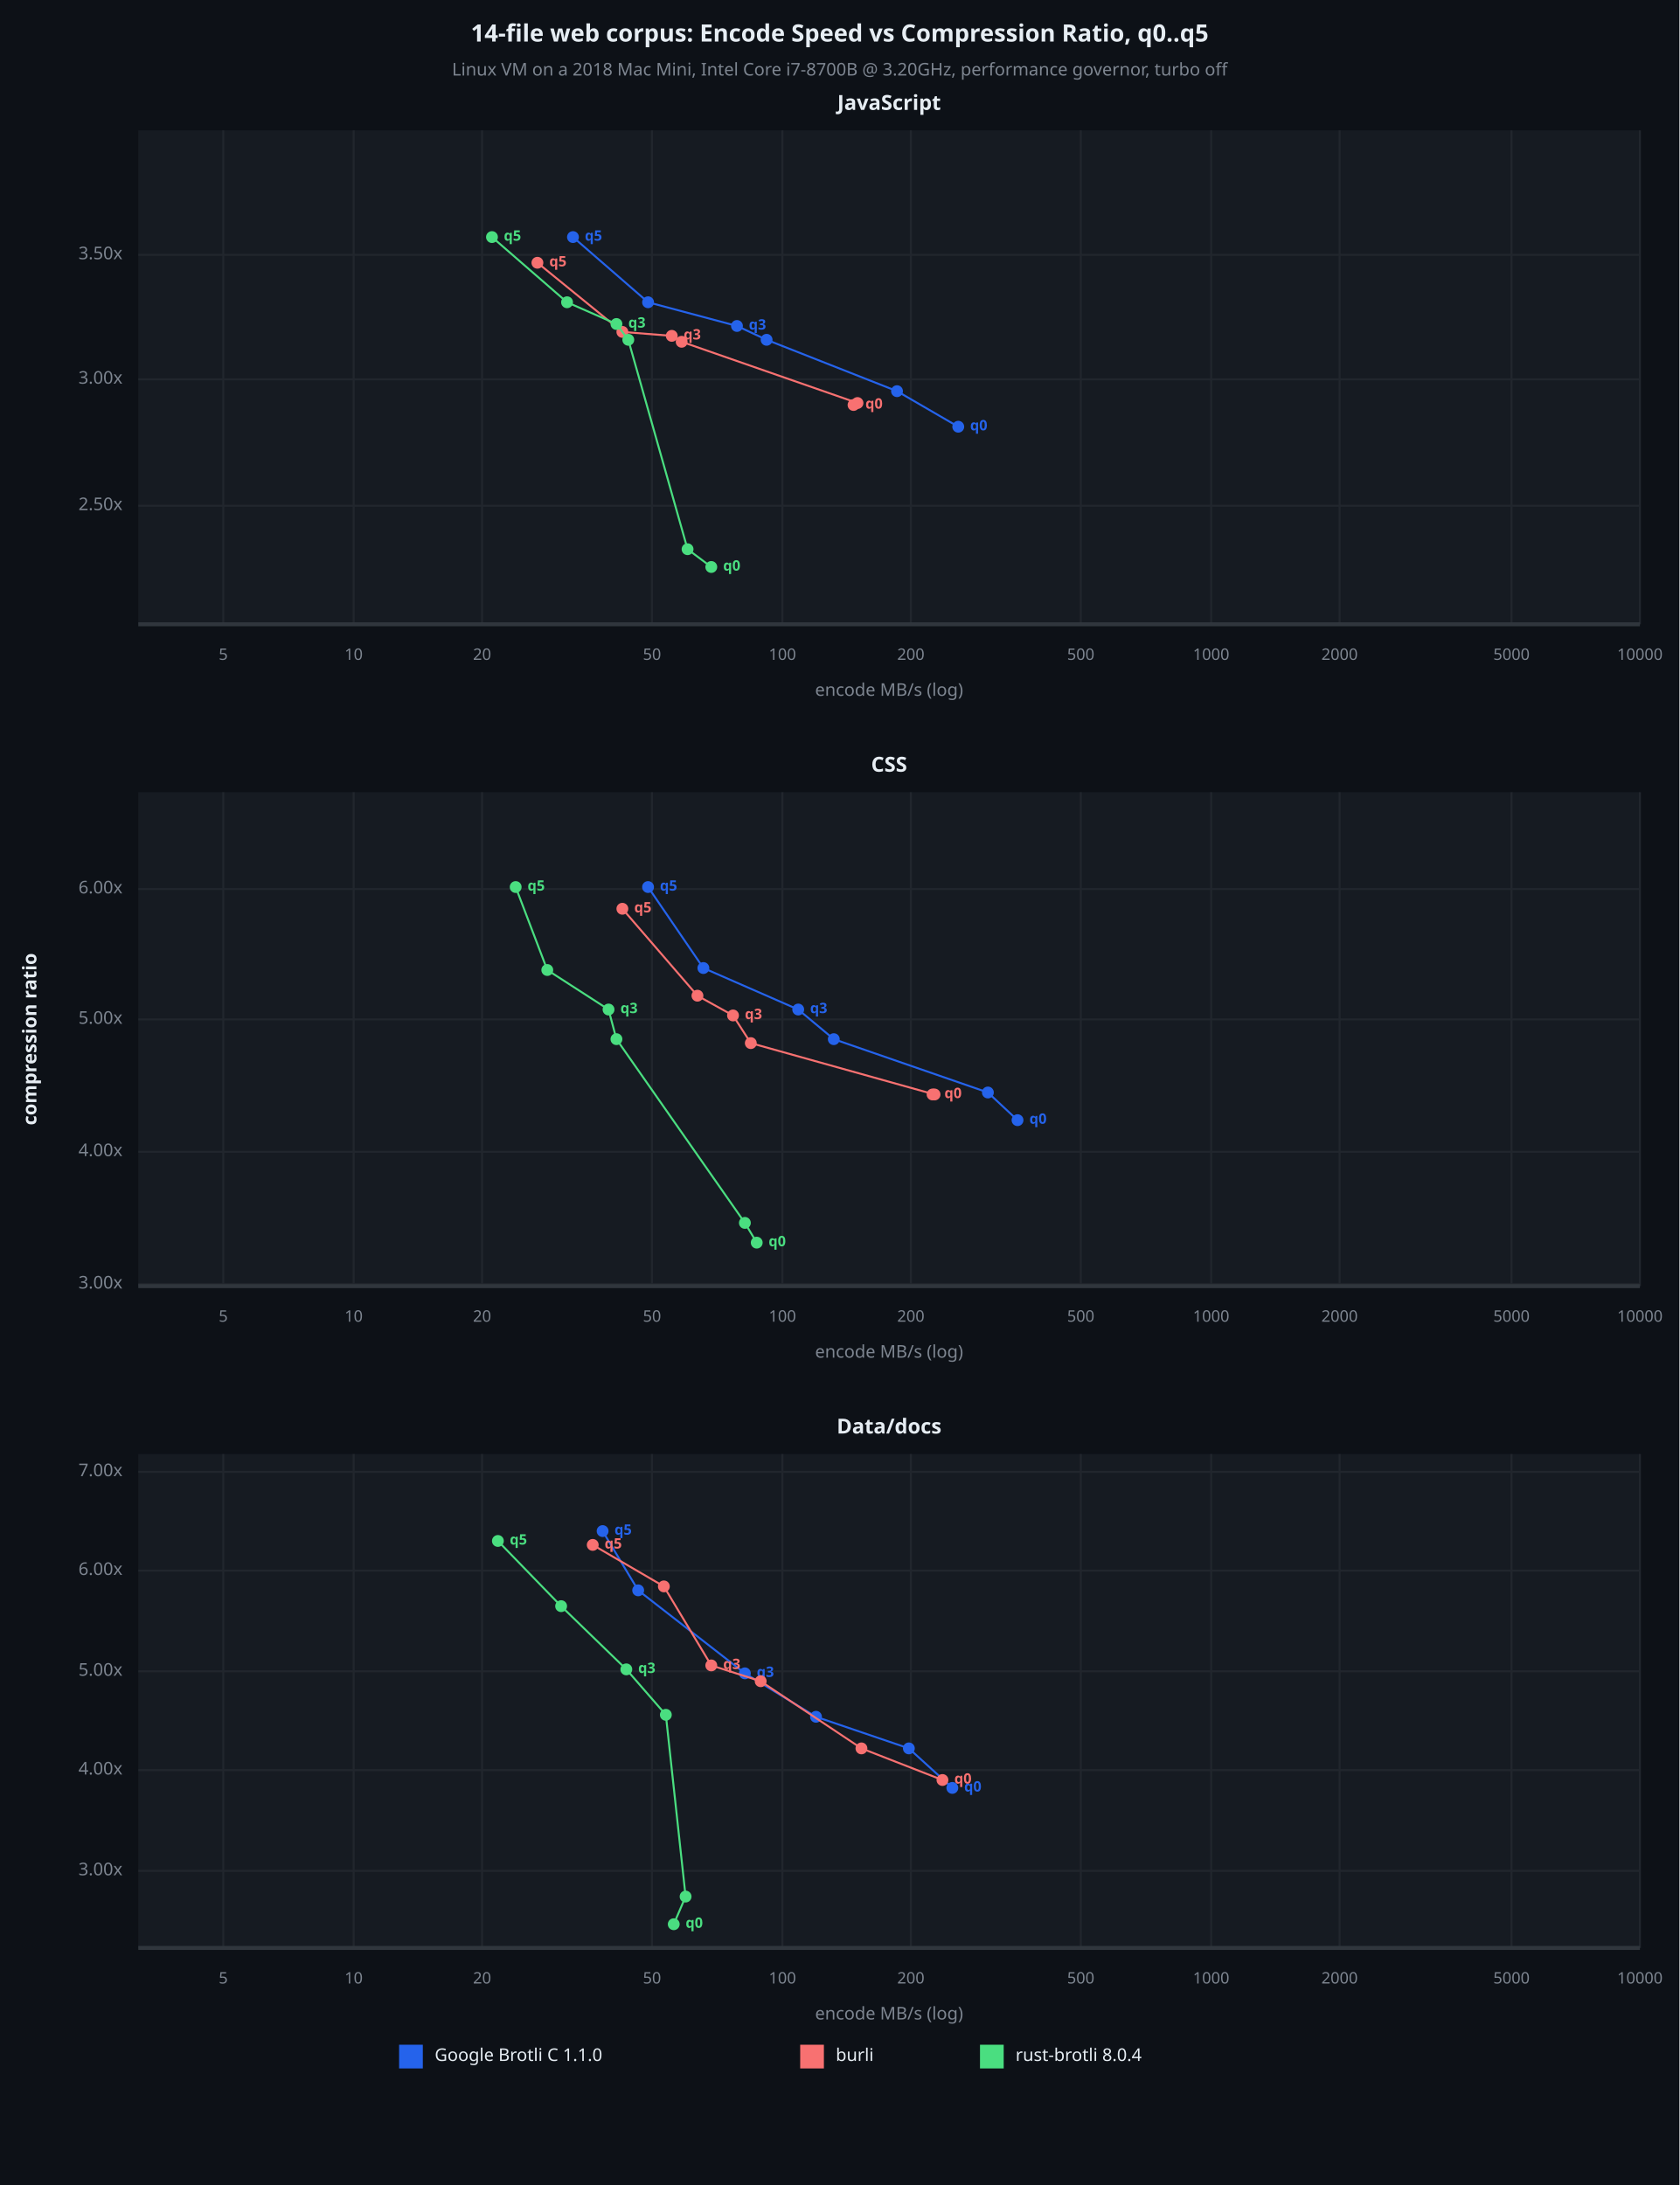
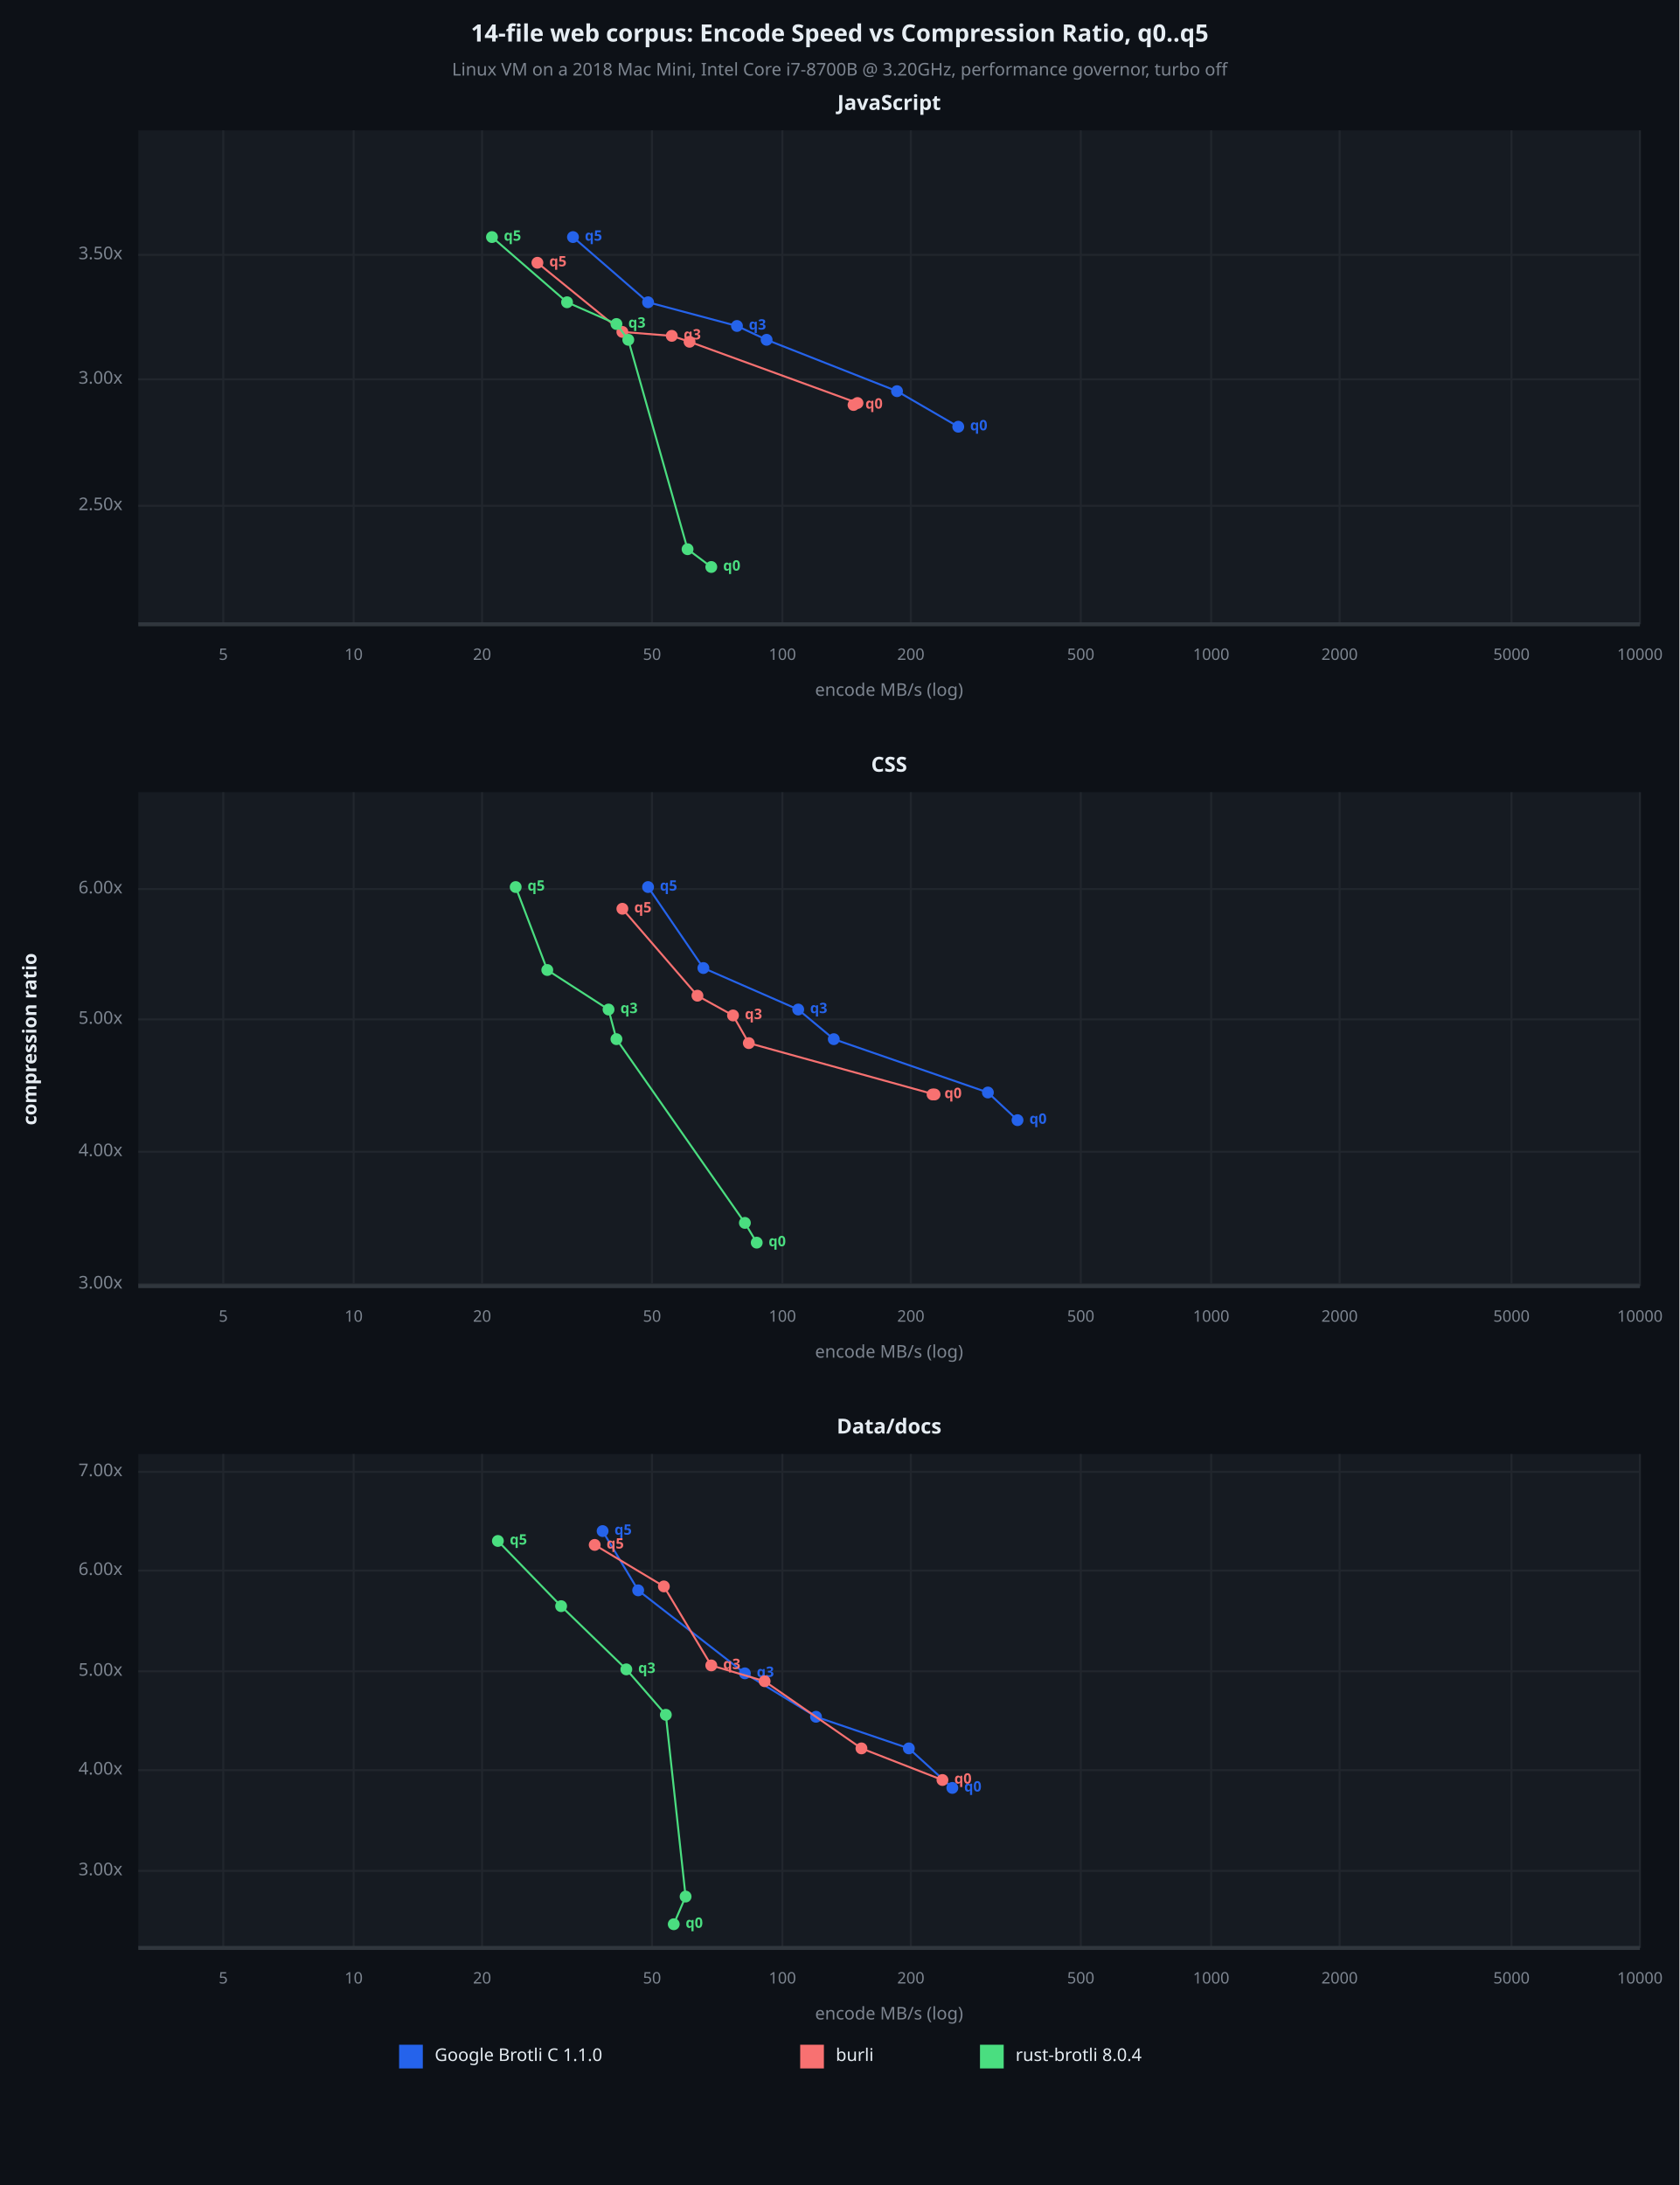
<svg xmlns="http://www.w3.org/2000/svg" viewBox="0 0 850 1106" font-family="system-ui, -apple-system, sans-serif">
  <rect x="0" y="0" width="850" height="1106" opacity="1" fill="#0D1117" stroke="none" />
  <text x="425" y="18" dy="0.5ex" text-anchor="middle" font-family="sans-serif" font-size="12.097" opacity="1" fill="#E6EDF3" font-weight="bold">
14-file web corpus: Encode Speed vs Compression Ratio, q0..q5
</text>
  <text x="425" y="36" dy="0.5ex" text-anchor="middle" font-family="sans-serif" font-size="8.871" opacity="1" fill="#7D8590">
Linux VM on a 2018 Mac Mini, Intel Core i7-8700B @ 3.20GHz, performance governor, turbo off
</text>
  <rect x="70" y="66" width="760" height="250" opacity="1" fill="#161B22" stroke="none" />
  <text x="450" y="53" dy="0.5ex" text-anchor="middle" font-family="sans-serif" font-size="10.484" opacity="1" fill="#E6EDF3" font-weight="bold">
JavaScript
</text>
  <polyline fill="none" opacity="1" stroke="#21262D" stroke-width="1" points="113,66 113,316 " />
  <text x="113" y="332" dy="0.5ex" text-anchor="middle" font-family="sans-serif" font-size="8.065" opacity="1" fill="#7D8590">
5
</text>
  <polyline fill="none" opacity="1" stroke="#21262D" stroke-width="1" points="179,66 179,316 " />
  <text x="179" y="332" dy="0.5ex" text-anchor="middle" font-family="sans-serif" font-size="8.065" opacity="1" fill="#7D8590">
10
</text>
  <polyline fill="none" opacity="1" stroke="#21262D" stroke-width="1" points="244,66 244,316 " />
  <text x="244" y="332" dy="0.5ex" text-anchor="middle" font-family="sans-serif" font-size="8.065" opacity="1" fill="#7D8590">
20
</text>
  <polyline fill="none" opacity="1" stroke="#21262D" stroke-width="1" points="330,66 330,316 " />
  <text x="330" y="332" dy="0.5ex" text-anchor="middle" font-family="sans-serif" font-size="8.065" opacity="1" fill="#7D8590">
50
</text>
  <polyline fill="none" opacity="1" stroke="#21262D" stroke-width="1" points="396,66 396,316 " />
  <text x="396" y="332" dy="0.5ex" text-anchor="middle" font-family="sans-serif" font-size="8.065" opacity="1" fill="#7D8590">
100
</text>
  <polyline fill="none" opacity="1" stroke="#21262D" stroke-width="1" points="461,66 461,316 " />
  <text x="461" y="332" dy="0.5ex" text-anchor="middle" font-family="sans-serif" font-size="8.065" opacity="1" fill="#7D8590">
200
</text>
  <polyline fill="none" opacity="1" stroke="#21262D" stroke-width="1" points="547,66 547,316 " />
  <text x="547" y="332" dy="0.5ex" text-anchor="middle" font-family="sans-serif" font-size="8.065" opacity="1" fill="#7D8590">
500
</text>
  <polyline fill="none" opacity="1" stroke="#21262D" stroke-width="1" points="613,66 613,316 " />
  <text x="613" y="332" dy="0.5ex" text-anchor="middle" font-family="sans-serif" font-size="8.065" opacity="1" fill="#7D8590">
1000
</text>
  <polyline fill="none" opacity="1" stroke="#21262D" stroke-width="1" points="678,66 678,316 " />
  <text x="678" y="332" dy="0.5ex" text-anchor="middle" font-family="sans-serif" font-size="8.065" opacity="1" fill="#7D8590">
2000
</text>
  <polyline fill="none" opacity="1" stroke="#21262D" stroke-width="1" points="765,66 765,316 " />
  <text x="765" y="332" dy="0.5ex" text-anchor="middle" font-family="sans-serif" font-size="8.065" opacity="1" fill="#7D8590">
5000
</text>
  <polyline fill="none" opacity="1" stroke="#21262D" stroke-width="1" points="830,66 830,316 " />
  <text x="830" y="332" dy="0.5ex" text-anchor="middle" font-family="sans-serif" font-size="8.065" opacity="1" fill="#7D8590">
10000
</text>
  <polyline fill="none" opacity="1" stroke="#21262D" stroke-width="1" points="70,256 830,256 " />
  <text x="62" y="256" dy="0.5ex" text-anchor="end" font-family="sans-serif" font-size="8.871" opacity="1" fill="#7D8590">
2.50x
</text>
  <polyline fill="none" opacity="1" stroke="#21262D" stroke-width="1" points="70,192 830,192 " />
  <text x="62" y="192" dy="0.5ex" text-anchor="end" font-family="sans-serif" font-size="8.871" opacity="1" fill="#7D8590">
3.00x
</text>
  <polyline fill="none" opacity="1" stroke="#21262D" stroke-width="1" points="70,129 830,129 " />
  <text x="62" y="129" dy="0.5ex" text-anchor="end" font-family="sans-serif" font-size="8.871" opacity="1" fill="#7D8590">
3.50x
</text>
  <polyline fill="none" opacity="1" stroke="#30363D" stroke-width="2" points="70,316 830,316 " />
  <polyline fill="none" opacity="1" stroke="#2563EB" stroke-width="1" points="485,216 454,198 388,172 373,165 328,153 290,120 " />
  <circle cx="485" cy="216" r="3" opacity="1" fill="#2563EB" stroke="none" stroke-width="1" />
  <text x="491" y="216" dy="0.5ex" text-anchor="start" font-family="sans-serif" font-size="7.258" opacity="1" fill="#2563EB" font-weight="bold">
q0
</text>
  <circle cx="454" cy="198" r="3" opacity="1" fill="#2563EB" stroke="none" stroke-width="1" />
  <circle cx="388" cy="172" r="3" opacity="1" fill="#2563EB" stroke="none" stroke-width="1" />
  <circle cx="373" cy="165" r="3" opacity="1" fill="#2563EB" stroke="none" stroke-width="1" />
  <text x="379" y="165" dy="0.5ex" text-anchor="start" font-family="sans-serif" font-size="7.258" opacity="1" fill="#2563EB" font-weight="bold">
q3
</text>
  <circle cx="328" cy="153" r="3" opacity="1" fill="#2563EB" stroke="none" stroke-width="1" />
  <circle cx="290" cy="120" r="3" opacity="1" fill="#2563EB" stroke="none" stroke-width="1" />
  <text x="296" y="120" dy="0.5ex" text-anchor="start" font-family="sans-serif" font-size="7.258" opacity="1" fill="#2563EB" font-weight="bold">
q5
</text>
-   <polyline fill="none" opacity="1" stroke="#F87171" stroke-width="1" points="432,205 434,204 345,173 340,170 315,168 272,133 " />
+   <polyline fill="none" opacity="1" stroke="#F87171" stroke-width="1" points="432,205 434,204 349,173 340,170 315,168 272,133 " />
  <circle cx="432" cy="205" r="3" opacity="1" fill="#F87171" stroke="none" stroke-width="1" />
  <text x="438" y="205" dy="0.5ex" text-anchor="start" font-family="sans-serif" font-size="7.258" opacity="1" fill="#F87171" font-weight="bold">
q0
</text>
  <circle cx="434" cy="204" r="3" opacity="1" fill="#F87171" stroke="none" stroke-width="1" />
-   <circle cx="345" cy="173" r="3" opacity="1" fill="#F87171" stroke="none" stroke-width="1" />
+   <circle cx="349" cy="173" r="3" opacity="1" fill="#F87171" stroke="none" stroke-width="1" />
  <circle cx="340" cy="170" r="3" opacity="1" fill="#F87171" stroke="none" stroke-width="1" />
  <text x="346" y="170" dy="0.5ex" text-anchor="start" font-family="sans-serif" font-size="7.258" opacity="1" fill="#F87171" font-weight="bold">
q3
</text>
  <circle cx="315" cy="168" r="3" opacity="1" fill="#F87171" stroke="none" stroke-width="1" />
  <circle cx="272" cy="133" r="3" opacity="1" fill="#F87171" stroke="none" stroke-width="1" />
  <text x="278" y="133" dy="0.5ex" text-anchor="start" font-family="sans-serif" font-size="7.258" opacity="1" fill="#F87171" font-weight="bold">
q5
</text>
  <polyline fill="none" opacity="1" stroke="#4ADE80" stroke-width="1" points="360,287 348,278 318,172 312,164 287,153 249,120 " />
  <circle cx="360" cy="287" r="3" opacity="1" fill="#4ADE80" stroke="none" stroke-width="1" />
  <text x="366" y="287" dy="0.5ex" text-anchor="start" font-family="sans-serif" font-size="7.258" opacity="1" fill="#4ADE80" font-weight="bold">
q0
</text>
  <circle cx="348" cy="278" r="3" opacity="1" fill="#4ADE80" stroke="none" stroke-width="1" />
  <circle cx="318" cy="172" r="3" opacity="1" fill="#4ADE80" stroke="none" stroke-width="1" />
  <circle cx="312" cy="164" r="3" opacity="1" fill="#4ADE80" stroke="none" stroke-width="1" />
  <text x="318" y="164" dy="0.5ex" text-anchor="start" font-family="sans-serif" font-size="7.258" opacity="1" fill="#4ADE80" font-weight="bold">
q3
</text>
  <circle cx="287" cy="153" r="3" opacity="1" fill="#4ADE80" stroke="none" stroke-width="1" />
  <circle cx="249" cy="120" r="3" opacity="1" fill="#4ADE80" stroke="none" stroke-width="1" />
  <text x="255" y="120" dy="0.5ex" text-anchor="start" font-family="sans-serif" font-size="7.258" opacity="1" fill="#4ADE80" font-weight="bold">
q5
</text>
  <text x="450" y="350" dy="0.5ex" text-anchor="middle" font-family="sans-serif" font-size="8.871" opacity="1" fill="#7D8590">
encode MB/s (log)
</text>
  <rect x="70" y="401" width="760" height="250" opacity="1" fill="#161B22" stroke="none" />
  <text x="450" y="388" dy="0.5ex" text-anchor="middle" font-family="sans-serif" font-size="10.484" opacity="1" fill="#E6EDF3" font-weight="bold">
CSS
</text>
  <polyline fill="none" opacity="1" stroke="#21262D" stroke-width="1" points="113,401 113,651 " />
  <text x="113" y="667" dy="0.5ex" text-anchor="middle" font-family="sans-serif" font-size="8.065" opacity="1" fill="#7D8590">
5
</text>
  <polyline fill="none" opacity="1" stroke="#21262D" stroke-width="1" points="179,401 179,651 " />
  <text x="179" y="667" dy="0.5ex" text-anchor="middle" font-family="sans-serif" font-size="8.065" opacity="1" fill="#7D8590">
10
</text>
  <polyline fill="none" opacity="1" stroke="#21262D" stroke-width="1" points="244,401 244,651 " />
  <text x="244" y="667" dy="0.5ex" text-anchor="middle" font-family="sans-serif" font-size="8.065" opacity="1" fill="#7D8590">
20
</text>
  <polyline fill="none" opacity="1" stroke="#21262D" stroke-width="1" points="330,401 330,651 " />
  <text x="330" y="667" dy="0.5ex" text-anchor="middle" font-family="sans-serif" font-size="8.065" opacity="1" fill="#7D8590">
50
</text>
  <polyline fill="none" opacity="1" stroke="#21262D" stroke-width="1" points="396,401 396,651 " />
  <text x="396" y="667" dy="0.5ex" text-anchor="middle" font-family="sans-serif" font-size="8.065" opacity="1" fill="#7D8590">
100
</text>
  <polyline fill="none" opacity="1" stroke="#21262D" stroke-width="1" points="461,401 461,651 " />
  <text x="461" y="667" dy="0.5ex" text-anchor="middle" font-family="sans-serif" font-size="8.065" opacity="1" fill="#7D8590">
200
</text>
  <polyline fill="none" opacity="1" stroke="#21262D" stroke-width="1" points="547,401 547,651 " />
  <text x="547" y="667" dy="0.5ex" text-anchor="middle" font-family="sans-serif" font-size="8.065" opacity="1" fill="#7D8590">
500
</text>
  <polyline fill="none" opacity="1" stroke="#21262D" stroke-width="1" points="613,401 613,651 " />
  <text x="613" y="667" dy="0.5ex" text-anchor="middle" font-family="sans-serif" font-size="8.065" opacity="1" fill="#7D8590">
1000
</text>
  <polyline fill="none" opacity="1" stroke="#21262D" stroke-width="1" points="678,401 678,651 " />
  <text x="678" y="667" dy="0.5ex" text-anchor="middle" font-family="sans-serif" font-size="8.065" opacity="1" fill="#7D8590">
2000
</text>
  <polyline fill="none" opacity="1" stroke="#21262D" stroke-width="1" points="765,401 765,651 " />
  <text x="765" y="667" dy="0.5ex" text-anchor="middle" font-family="sans-serif" font-size="8.065" opacity="1" fill="#7D8590">
5000
</text>
  <polyline fill="none" opacity="1" stroke="#21262D" stroke-width="1" points="830,401 830,651 " />
  <text x="830" y="667" dy="0.5ex" text-anchor="middle" font-family="sans-serif" font-size="8.065" opacity="1" fill="#7D8590">
10000
</text>
  <polyline fill="none" opacity="1" stroke="#21262D" stroke-width="1" points="70,650 830,650 " />
  <text x="62" y="650" dy="0.5ex" text-anchor="end" font-family="sans-serif" font-size="8.871" opacity="1" fill="#7D8590">
3.00x
</text>
  <polyline fill="none" opacity="1" stroke="#21262D" stroke-width="1" points="70,583 830,583 " />
  <text x="62" y="583" dy="0.5ex" text-anchor="end" font-family="sans-serif" font-size="8.871" opacity="1" fill="#7D8590">
4.00x
</text>
  <polyline fill="none" opacity="1" stroke="#21262D" stroke-width="1" points="70,516 830,516 " />
  <text x="62" y="516" dy="0.5ex" text-anchor="end" font-family="sans-serif" font-size="8.871" opacity="1" fill="#7D8590">
5.00x
</text>
  <polyline fill="none" opacity="1" stroke="#21262D" stroke-width="1" points="70,450 830,450 " />
  <text x="62" y="450" dy="0.5ex" text-anchor="end" font-family="sans-serif" font-size="8.871" opacity="1" fill="#7D8590">
6.00x
</text>
  <polyline fill="none" opacity="1" stroke="#30363D" stroke-width="2" points="70,651 830,651 " />
  <polyline fill="none" opacity="1" stroke="#2563EB" stroke-width="1" points="515,567 500,553 422,526 404,511 356,490 328,449 " />
  <circle cx="515" cy="567" r="3" opacity="1" fill="#2563EB" stroke="none" stroke-width="1" />
  <text x="521" y="567" dy="0.5ex" text-anchor="start" font-family="sans-serif" font-size="7.258" opacity="1" fill="#2563EB" font-weight="bold">
q0
</text>
  <circle cx="500" cy="553" r="3" opacity="1" fill="#2563EB" stroke="none" stroke-width="1" />
  <circle cx="422" cy="526" r="3" opacity="1" fill="#2563EB" stroke="none" stroke-width="1" />
  <circle cx="404" cy="511" r="3" opacity="1" fill="#2563EB" stroke="none" stroke-width="1" />
  <text x="410" y="511" dy="0.5ex" text-anchor="start" font-family="sans-serif" font-size="7.258" opacity="1" fill="#2563EB" font-weight="bold">
q3
</text>
  <circle cx="356" cy="490" r="3" opacity="1" fill="#2563EB" stroke="none" stroke-width="1" />
  <circle cx="328" cy="449" r="3" opacity="1" fill="#2563EB" stroke="none" stroke-width="1" />
  <text x="334" y="449" dy="0.5ex" text-anchor="start" font-family="sans-serif" font-size="7.258" opacity="1" fill="#2563EB" font-weight="bold">
q5
</text>
-   <polyline fill="none" opacity="1" stroke="#F87171" stroke-width="1" points="472,554 473,554 380,528 371,514 353,504 315,460 " />
+   <polyline fill="none" opacity="1" stroke="#F87171" stroke-width="1" points="472,554 473,554 379,528 371,514 353,504 315,460 " />
  <circle cx="472" cy="554" r="3" opacity="1" fill="#F87171" stroke="none" stroke-width="1" />
  <text x="478" y="554" dy="0.5ex" text-anchor="start" font-family="sans-serif" font-size="7.258" opacity="1" fill="#F87171" font-weight="bold">
q0
</text>
  <circle cx="473" cy="554" r="3" opacity="1" fill="#F87171" stroke="none" stroke-width="1" />
-   <circle cx="380" cy="528" r="3" opacity="1" fill="#F87171" stroke="none" stroke-width="1" />
+   <circle cx="379" cy="528" r="3" opacity="1" fill="#F87171" stroke="none" stroke-width="1" />
  <circle cx="371" cy="514" r="3" opacity="1" fill="#F87171" stroke="none" stroke-width="1" />
  <text x="377" y="514" dy="0.5ex" text-anchor="start" font-family="sans-serif" font-size="7.258" opacity="1" fill="#F87171" font-weight="bold">
q3
</text>
  <circle cx="353" cy="504" r="3" opacity="1" fill="#F87171" stroke="none" stroke-width="1" />
  <circle cx="315" cy="460" r="3" opacity="1" fill="#F87171" stroke="none" stroke-width="1" />
  <text x="321" y="460" dy="0.5ex" text-anchor="start" font-family="sans-serif" font-size="7.258" opacity="1" fill="#F87171" font-weight="bold">
q5
</text>
  <polyline fill="none" opacity="1" stroke="#4ADE80" stroke-width="1" points="383,629 377,619 312,526 308,511 277,491 261,449 " />
  <circle cx="383" cy="629" r="3" opacity="1" fill="#4ADE80" stroke="none" stroke-width="1" />
  <text x="389" y="629" dy="0.5ex" text-anchor="start" font-family="sans-serif" font-size="7.258" opacity="1" fill="#4ADE80" font-weight="bold">
q0
</text>
  <circle cx="377" cy="619" r="3" opacity="1" fill="#4ADE80" stroke="none" stroke-width="1" />
  <circle cx="312" cy="526" r="3" opacity="1" fill="#4ADE80" stroke="none" stroke-width="1" />
  <circle cx="308" cy="511" r="3" opacity="1" fill="#4ADE80" stroke="none" stroke-width="1" />
  <text x="314" y="511" dy="0.5ex" text-anchor="start" font-family="sans-serif" font-size="7.258" opacity="1" fill="#4ADE80" font-weight="bold">
q3
</text>
  <circle cx="277" cy="491" r="3" opacity="1" fill="#4ADE80" stroke="none" stroke-width="1" />
  <circle cx="261" cy="449" r="3" opacity="1" fill="#4ADE80" stroke="none" stroke-width="1" />
  <text x="267" y="449" dy="0.5ex" text-anchor="start" font-family="sans-serif" font-size="7.258" opacity="1" fill="#4ADE80" font-weight="bold">
q5
</text>
  <text x="450" y="685" dy="0.5ex" text-anchor="middle" font-family="sans-serif" font-size="8.871" opacity="1" fill="#7D8590">
encode MB/s (log)
</text>
  <rect x="70" y="736" width="760" height="250" opacity="1" fill="#161B22" stroke="none" />
  <text x="450" y="723" dy="0.5ex" text-anchor="middle" font-family="sans-serif" font-size="10.484" opacity="1" fill="#E6EDF3" font-weight="bold">
Data/docs
</text>
  <polyline fill="none" opacity="1" stroke="#21262D" stroke-width="1" points="113,736 113,986 " />
  <text x="113" y="1002" dy="0.5ex" text-anchor="middle" font-family="sans-serif" font-size="8.065" opacity="1" fill="#7D8590">
5
</text>
  <polyline fill="none" opacity="1" stroke="#21262D" stroke-width="1" points="179,736 179,986 " />
  <text x="179" y="1002" dy="0.5ex" text-anchor="middle" font-family="sans-serif" font-size="8.065" opacity="1" fill="#7D8590">
10
</text>
  <polyline fill="none" opacity="1" stroke="#21262D" stroke-width="1" points="244,736 244,986 " />
  <text x="244" y="1002" dy="0.5ex" text-anchor="middle" font-family="sans-serif" font-size="8.065" opacity="1" fill="#7D8590">
20
</text>
  <polyline fill="none" opacity="1" stroke="#21262D" stroke-width="1" points="330,736 330,986 " />
  <text x="330" y="1002" dy="0.5ex" text-anchor="middle" font-family="sans-serif" font-size="8.065" opacity="1" fill="#7D8590">
50
</text>
  <polyline fill="none" opacity="1" stroke="#21262D" stroke-width="1" points="396,736 396,986 " />
  <text x="396" y="1002" dy="0.5ex" text-anchor="middle" font-family="sans-serif" font-size="8.065" opacity="1" fill="#7D8590">
100
</text>
  <polyline fill="none" opacity="1" stroke="#21262D" stroke-width="1" points="461,736 461,986 " />
  <text x="461" y="1002" dy="0.5ex" text-anchor="middle" font-family="sans-serif" font-size="8.065" opacity="1" fill="#7D8590">
200
</text>
  <polyline fill="none" opacity="1" stroke="#21262D" stroke-width="1" points="547,736 547,986 " />
  <text x="547" y="1002" dy="0.5ex" text-anchor="middle" font-family="sans-serif" font-size="8.065" opacity="1" fill="#7D8590">
500
</text>
  <polyline fill="none" opacity="1" stroke="#21262D" stroke-width="1" points="613,736 613,986 " />
  <text x="613" y="1002" dy="0.5ex" text-anchor="middle" font-family="sans-serif" font-size="8.065" opacity="1" fill="#7D8590">
1000
</text>
  <polyline fill="none" opacity="1" stroke="#21262D" stroke-width="1" points="678,736 678,986 " />
  <text x="678" y="1002" dy="0.5ex" text-anchor="middle" font-family="sans-serif" font-size="8.065" opacity="1" fill="#7D8590">
2000
</text>
  <polyline fill="none" opacity="1" stroke="#21262D" stroke-width="1" points="765,736 765,986 " />
  <text x="765" y="1002" dy="0.5ex" text-anchor="middle" font-family="sans-serif" font-size="8.065" opacity="1" fill="#7D8590">
5000
</text>
  <polyline fill="none" opacity="1" stroke="#21262D" stroke-width="1" points="830,736 830,986 " />
  <text x="830" y="1002" dy="0.5ex" text-anchor="middle" font-family="sans-serif" font-size="8.065" opacity="1" fill="#7D8590">
10000
</text>
  <polyline fill="none" opacity="1" stroke="#21262D" stroke-width="1" points="70,947 830,947 " />
  <text x="62" y="947" dy="0.5ex" text-anchor="end" font-family="sans-serif" font-size="8.871" opacity="1" fill="#7D8590">
3.00x
</text>
  <polyline fill="none" opacity="1" stroke="#21262D" stroke-width="1" points="70,896 830,896 " />
  <text x="62" y="896" dy="0.5ex" text-anchor="end" font-family="sans-serif" font-size="8.871" opacity="1" fill="#7D8590">
4.00x
</text>
  <polyline fill="none" opacity="1" stroke="#21262D" stroke-width="1" points="70,846 830,846 " />
  <text x="62" y="846" dy="0.5ex" text-anchor="end" font-family="sans-serif" font-size="8.871" opacity="1" fill="#7D8590">
5.00x
</text>
  <polyline fill="none" opacity="1" stroke="#21262D" stroke-width="1" points="70,795 830,795 " />
  <text x="62" y="795" dy="0.5ex" text-anchor="end" font-family="sans-serif" font-size="8.871" opacity="1" fill="#7D8590">
6.00x
</text>
  <polyline fill="none" opacity="1" stroke="#21262D" stroke-width="1" points="70,745 830,745 " />
  <text x="62" y="745" dy="0.5ex" text-anchor="end" font-family="sans-serif" font-size="8.871" opacity="1" fill="#7D8590">
7.00x
</text>
  <polyline fill="none" opacity="1" stroke="#30363D" stroke-width="2" points="70,986 830,986 " />
  <polyline fill="none" opacity="1" stroke="#2563EB" stroke-width="1" points="482,905 460,885 413,869 377,847 323,805 305,775 " />
  <circle cx="482" cy="905" r="3" opacity="1" fill="#2563EB" stroke="none" stroke-width="1" />
  <text x="488" y="905" dy="0.5ex" text-anchor="start" font-family="sans-serif" font-size="7.258" opacity="1" fill="#2563EB" font-weight="bold">
q0
</text>
  <circle cx="460" cy="885" r="3" opacity="1" fill="#2563EB" stroke="none" stroke-width="1" />
  <circle cx="413" cy="869" r="3" opacity="1" fill="#2563EB" stroke="none" stroke-width="1" />
  <circle cx="377" cy="847" r="3" opacity="1" fill="#2563EB" stroke="none" stroke-width="1" />
  <text x="383" y="847" dy="0.5ex" text-anchor="start" font-family="sans-serif" font-size="7.258" opacity="1" fill="#2563EB" font-weight="bold">
q3
</text>
  <circle cx="323" cy="805" r="3" opacity="1" fill="#2563EB" stroke="none" stroke-width="1" />
  <circle cx="305" cy="775" r="3" opacity="1" fill="#2563EB" stroke="none" stroke-width="1" />
  <text x="311" y="775" dy="0.5ex" text-anchor="start" font-family="sans-serif" font-size="7.258" opacity="1" fill="#2563EB" font-weight="bold">
q5
</text>
-   <polyline fill="none" opacity="1" stroke="#F87171" stroke-width="1" points="477,901 436,885 385,851 360,843 336,803 300,782 " />
+   <polyline fill="none" opacity="1" stroke="#F87171" stroke-width="1" points="477,901 436,885 387,851 360,843 336,803 301,782 " />
  <circle cx="477" cy="901" r="3" opacity="1" fill="#F87171" stroke="none" stroke-width="1" />
  <text x="483" y="901" dy="0.5ex" text-anchor="start" font-family="sans-serif" font-size="7.258" opacity="1" fill="#F87171" font-weight="bold">
q0
</text>
  <circle cx="436" cy="885" r="3" opacity="1" fill="#F87171" stroke="none" stroke-width="1" />
-   <circle cx="385" cy="851" r="3" opacity="1" fill="#F87171" stroke="none" stroke-width="1" />
+   <circle cx="387" cy="851" r="3" opacity="1" fill="#F87171" stroke="none" stroke-width="1" />
  <circle cx="360" cy="843" r="3" opacity="1" fill="#F87171" stroke="none" stroke-width="1" />
  <text x="366" y="843" dy="0.5ex" text-anchor="start" font-family="sans-serif" font-size="7.258" opacity="1" fill="#F87171" font-weight="bold">
q3
</text>
  <circle cx="336" cy="803" r="3" opacity="1" fill="#F87171" stroke="none" stroke-width="1" />
-   <circle cx="300" cy="782" r="3" opacity="1" fill="#F87171" stroke="none" stroke-width="1" />
-   <text x="306" y="782" dy="0.5ex" text-anchor="start" font-family="sans-serif" font-size="7.258" opacity="1" fill="#F87171" font-weight="bold">
+   <circle cx="301" cy="782" r="3" opacity="1" fill="#F87171" stroke="none" stroke-width="1" />
+   <text x="307" y="782" dy="0.5ex" text-anchor="start" font-family="sans-serif" font-size="7.258" opacity="1" fill="#F87171" font-weight="bold">
q5
</text>
  <polyline fill="none" opacity="1" stroke="#4ADE80" stroke-width="1" points="341,974 347,960 337,868 317,845 284,813 252,780 " />
  <circle cx="341" cy="974" r="3" opacity="1" fill="#4ADE80" stroke="none" stroke-width="1" />
  <text x="347" y="974" dy="0.5ex" text-anchor="start" font-family="sans-serif" font-size="7.258" opacity="1" fill="#4ADE80" font-weight="bold">
q0
</text>
  <circle cx="347" cy="960" r="3" opacity="1" fill="#4ADE80" stroke="none" stroke-width="1" />
  <circle cx="337" cy="868" r="3" opacity="1" fill="#4ADE80" stroke="none" stroke-width="1" />
  <circle cx="317" cy="845" r="3" opacity="1" fill="#4ADE80" stroke="none" stroke-width="1" />
  <text x="323" y="845" dy="0.5ex" text-anchor="start" font-family="sans-serif" font-size="7.258" opacity="1" fill="#4ADE80" font-weight="bold">
q3
</text>
  <circle cx="284" cy="813" r="3" opacity="1" fill="#4ADE80" stroke="none" stroke-width="1" />
  <circle cx="252" cy="780" r="3" opacity="1" fill="#4ADE80" stroke="none" stroke-width="1" />
  <text x="258" y="780" dy="0.5ex" text-anchor="start" font-family="sans-serif" font-size="7.258" opacity="1" fill="#4ADE80" font-weight="bold">
q5
</text>
  <text x="450" y="1020" dy="0.5ex" text-anchor="middle" font-family="sans-serif" font-size="8.871" opacity="1" fill="#7D8590">
encode MB/s (log)
</text>
  <text x="16" y="526" dy="0.5ex" text-anchor="middle" font-family="sans-serif" font-size="9.677" opacity="1" fill="#E6EDF3" font-weight="bold" transform="rotate(270, 16, 526)">
compression ratio
</text>
  <rect x="202" y="1035" width="12" height="12" opacity="1" fill="#2563EB" stroke="none" />
  <text x="220" y="1041" dy="0.5ex" text-anchor="start" font-family="sans-serif" font-size="8.871" opacity="1" fill="#E6EDF3">
Google Brotli C 1.1.0
</text>
  <rect x="405" y="1035" width="12" height="12" opacity="1" fill="#F87171" stroke="none" />
  <text x="423" y="1041" dy="0.5ex" text-anchor="start" font-family="sans-serif" font-size="8.871" opacity="1" fill="#E6EDF3">
burli
</text>
  <rect x="496" y="1035" width="12" height="12" opacity="1" fill="#4ADE80" stroke="none" />
  <text x="514" y="1041" dy="0.5ex" text-anchor="start" font-family="sans-serif" font-size="8.871" opacity="1" fill="#E6EDF3">
rust-brotli 8.0.4
</text>
</svg>
